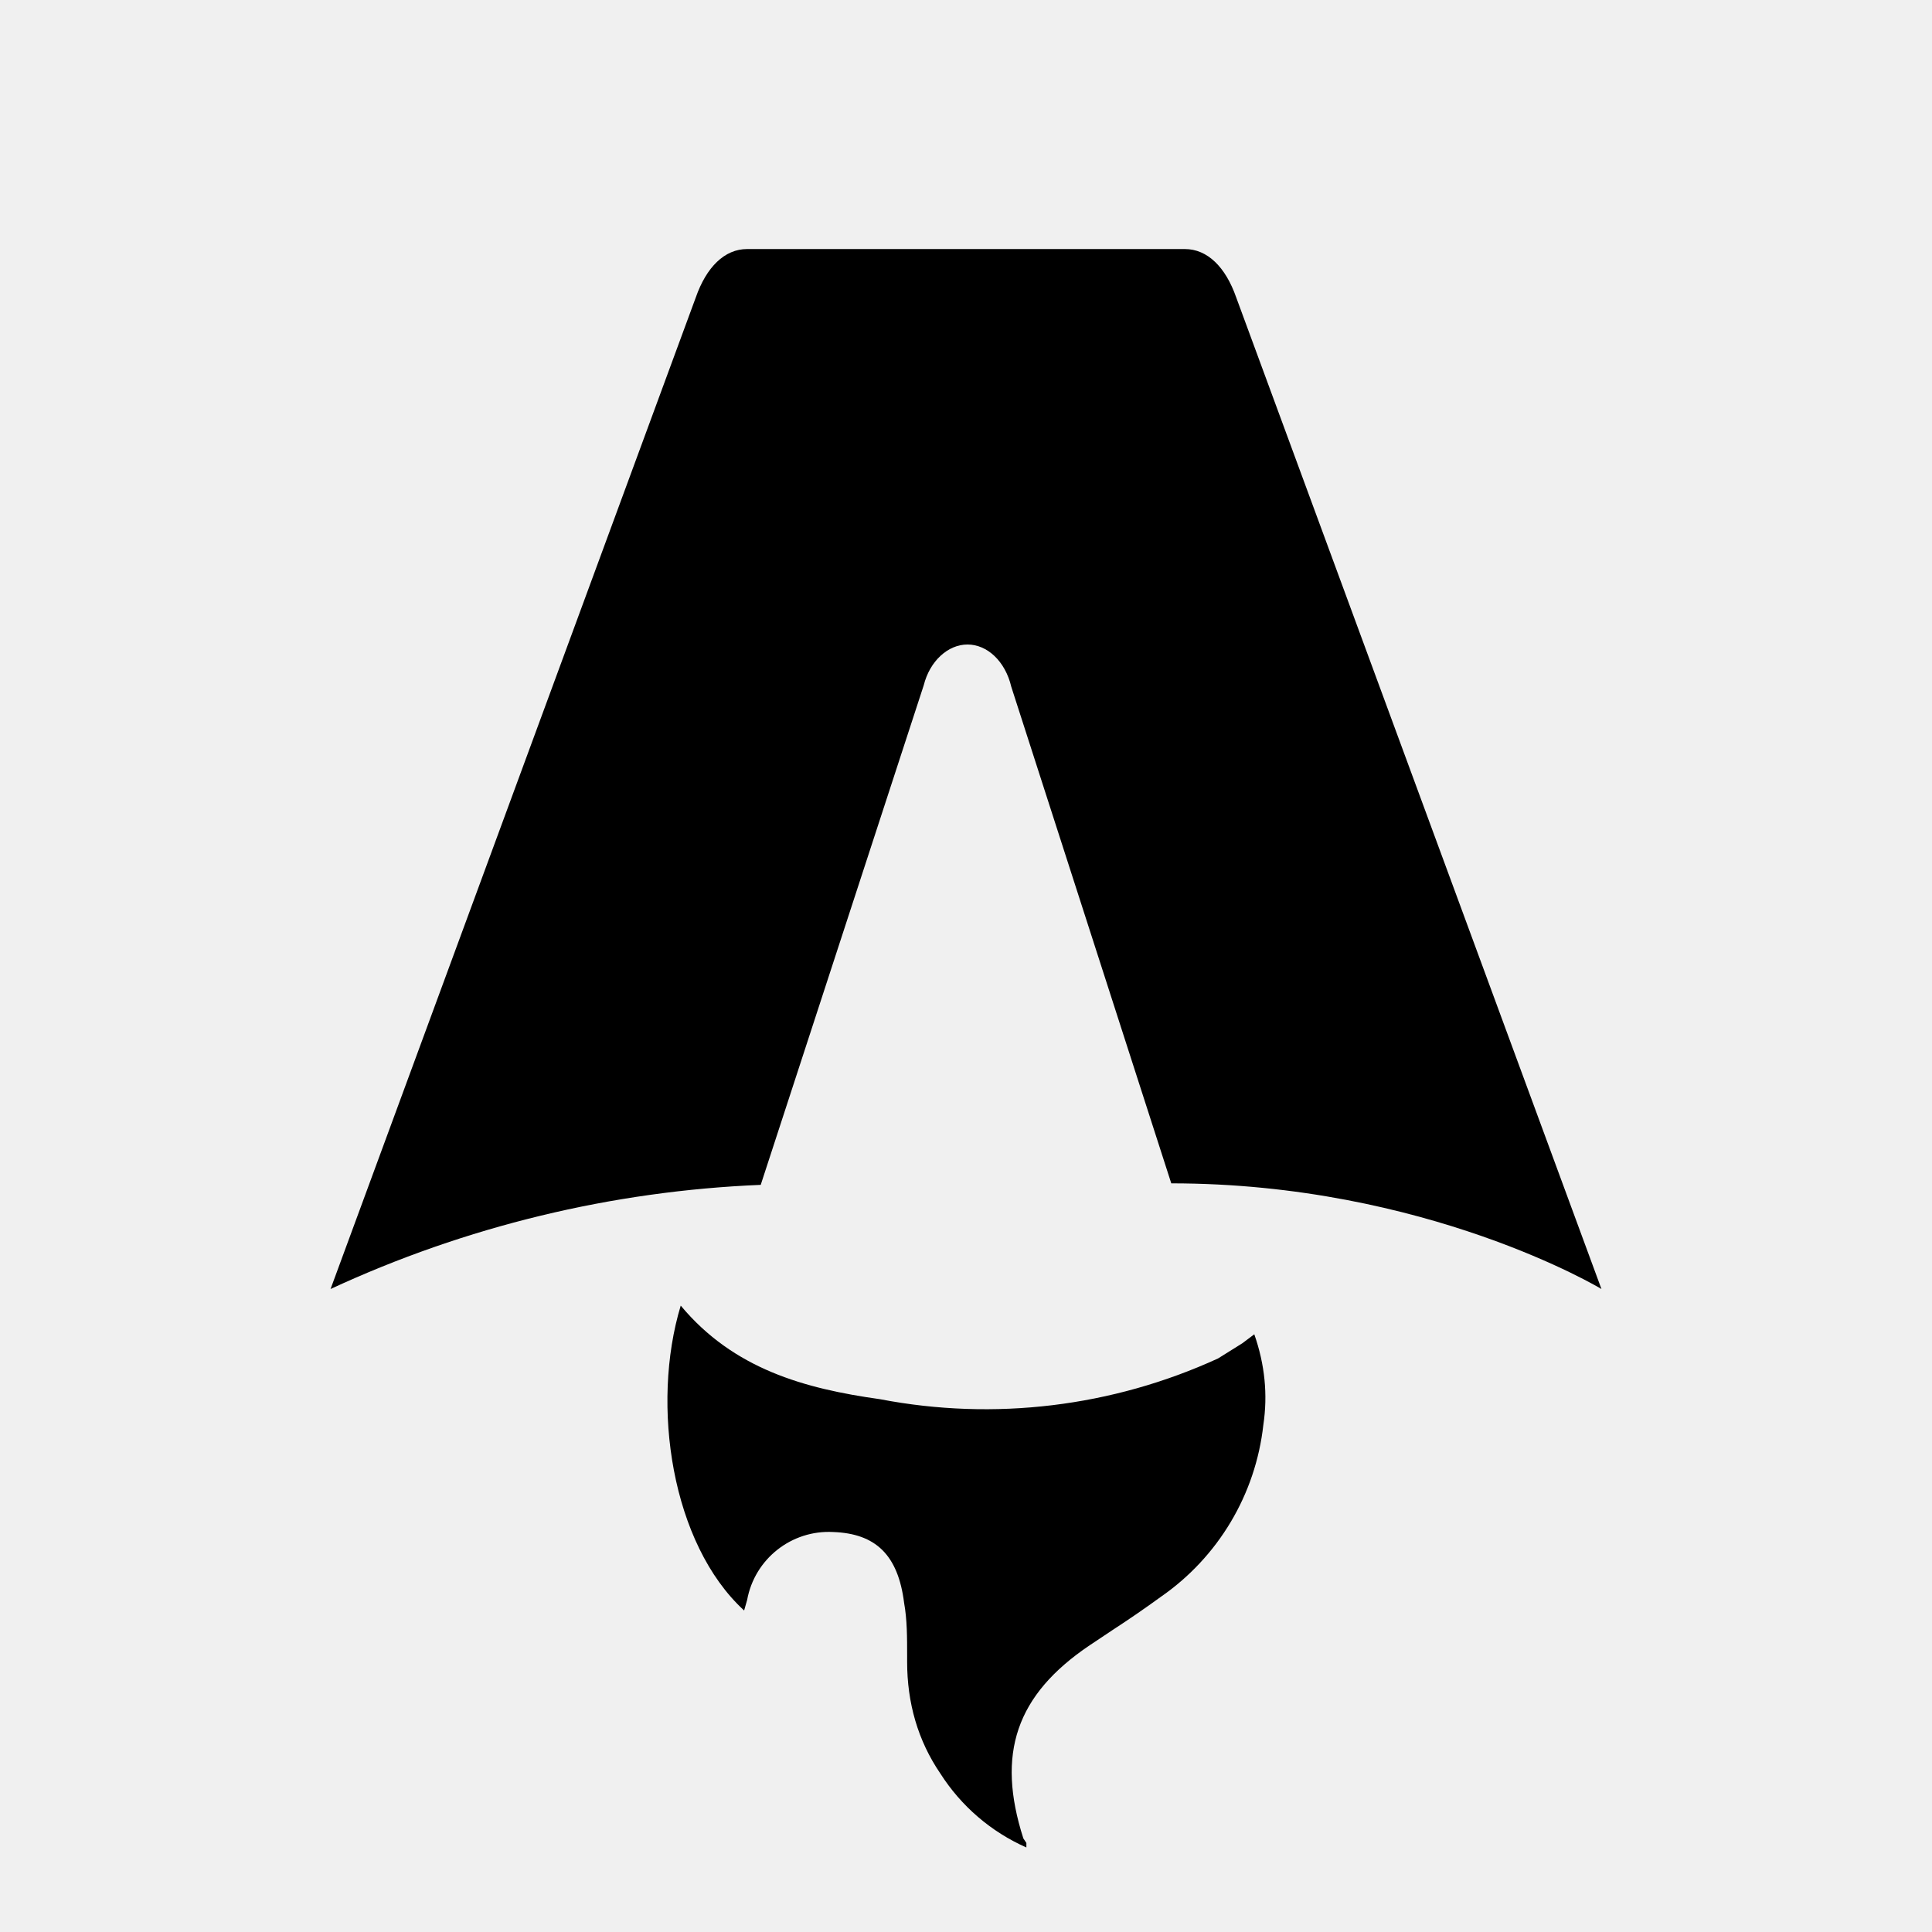
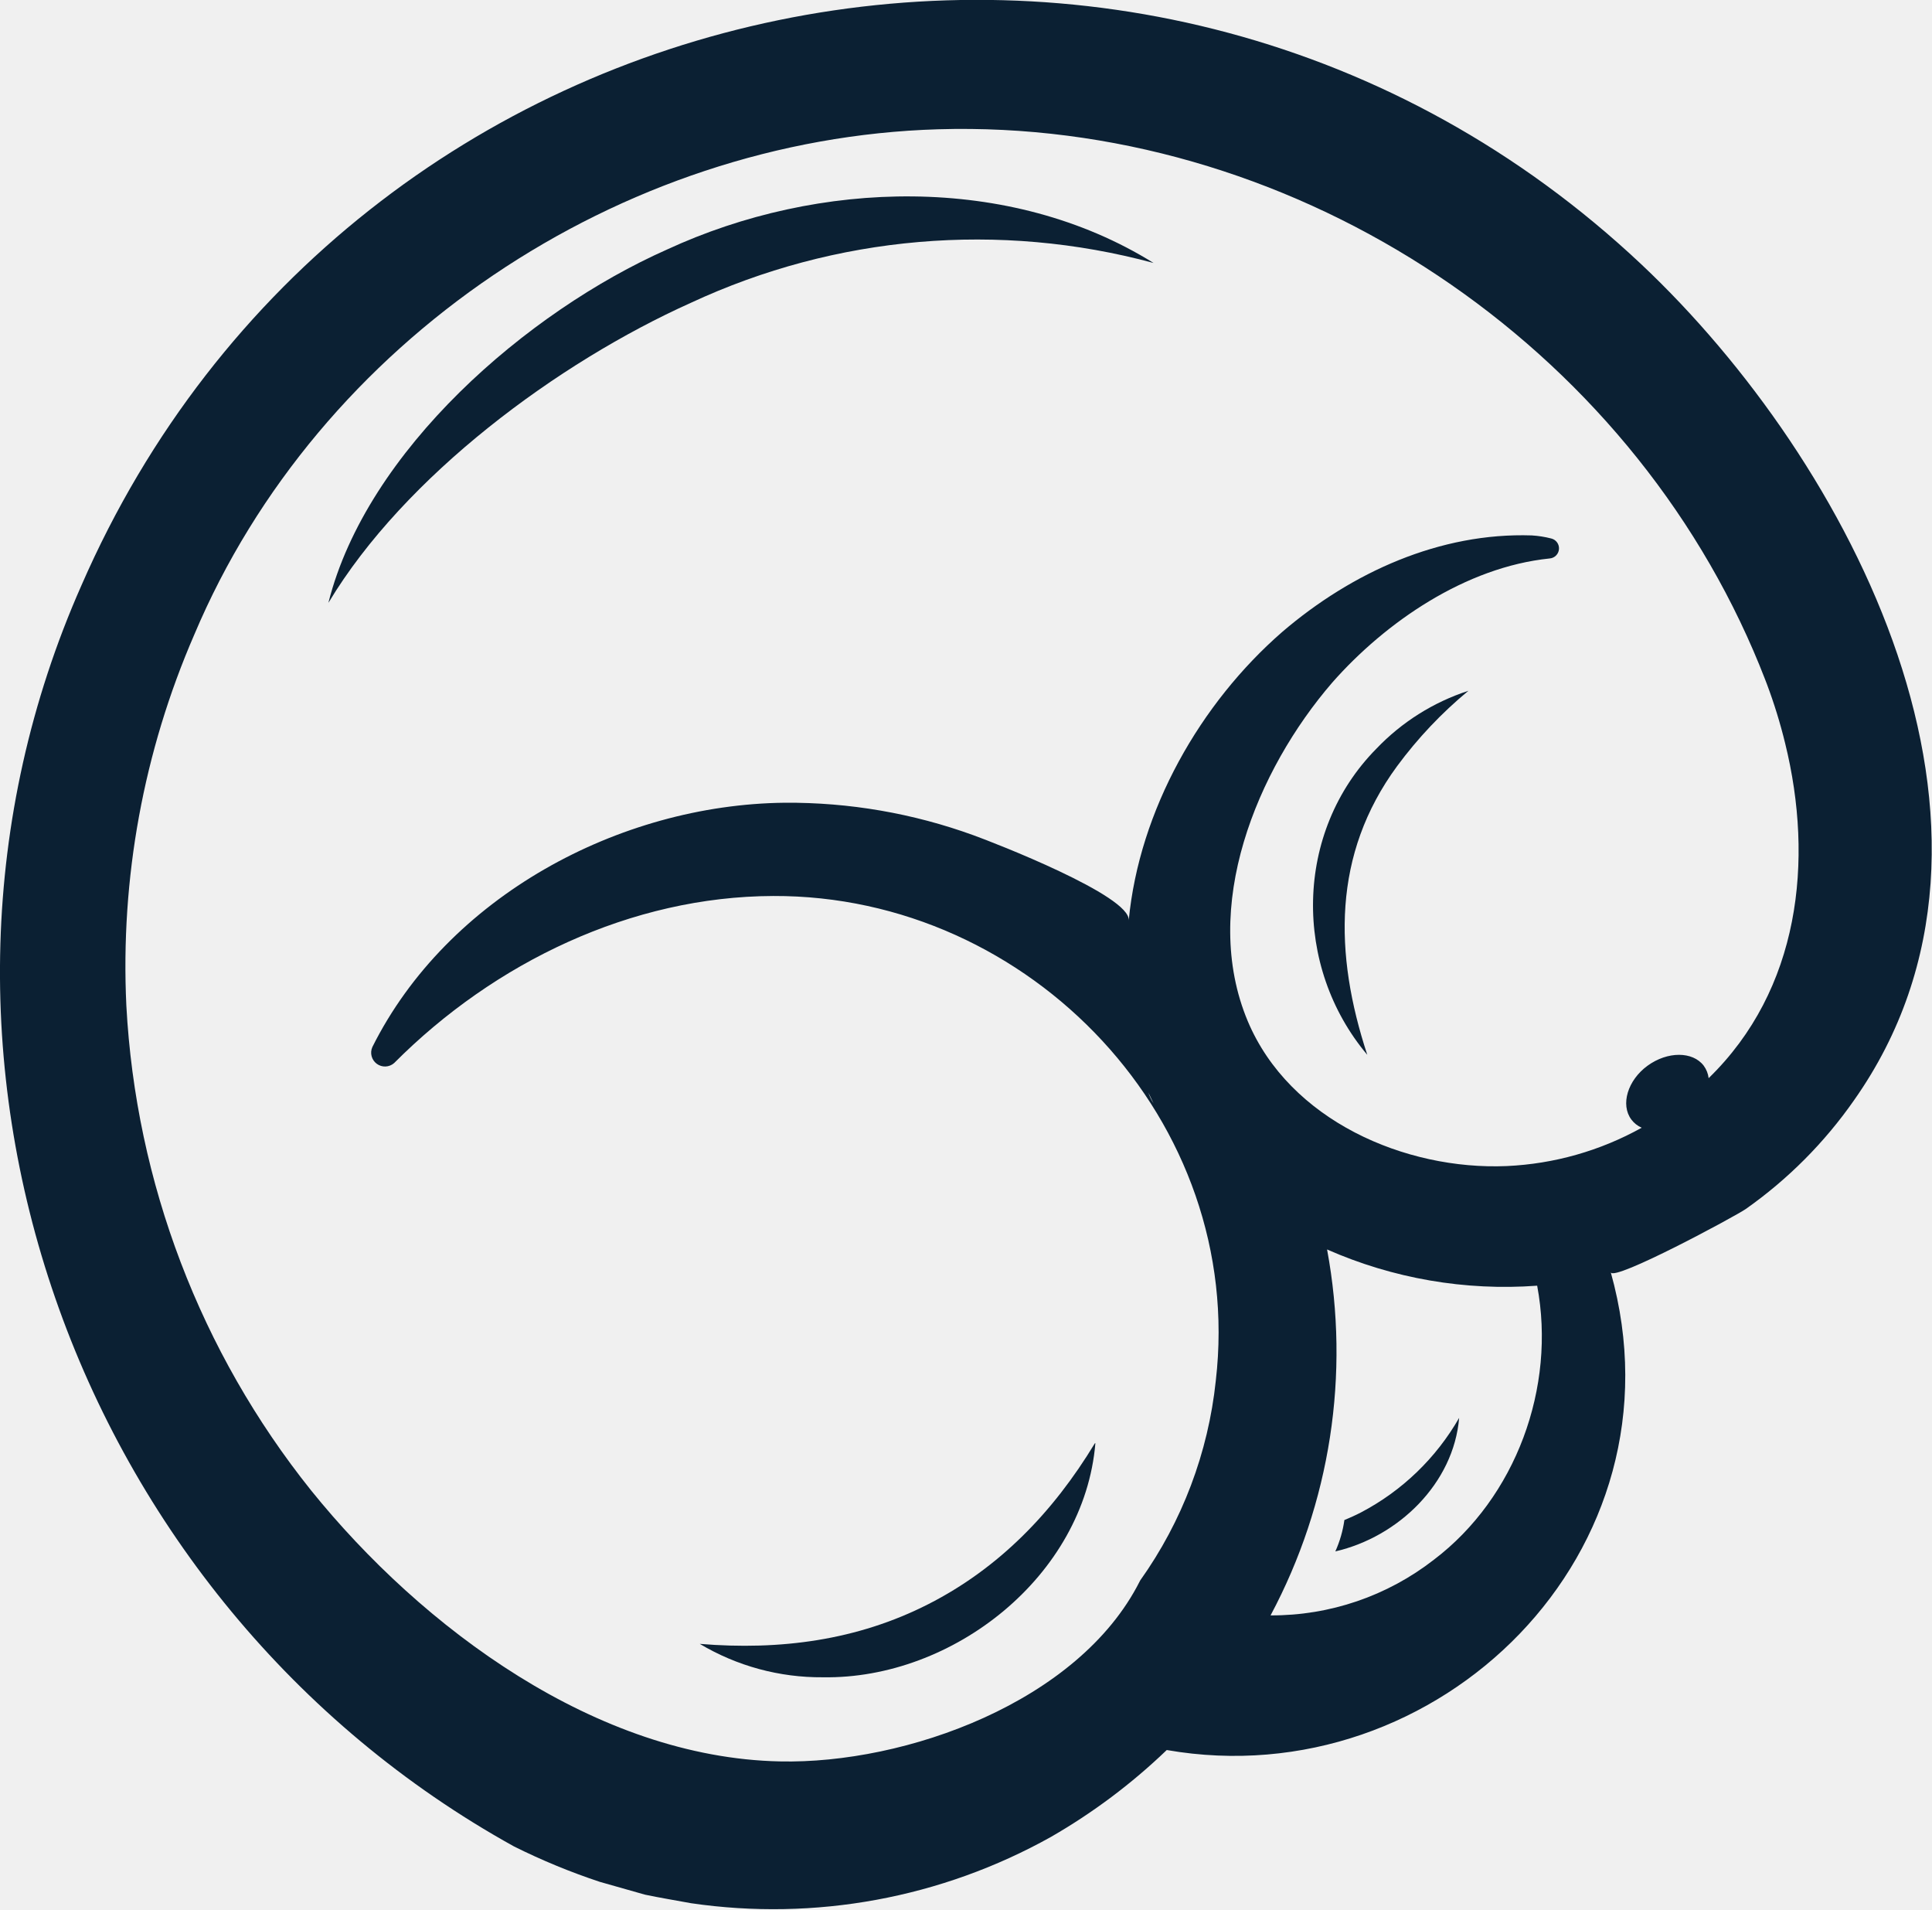
- <svg xmlns="http://www.w3.org/2000/svg" fill="none" viewBox="0 0 128 128">
-   <path d="M50.4 78.5a75.1 75.1 0 0 0-28.5 6.9l24.2-65.7c.7-2 1.9-3.2 3.4-3.2h29c1.5 0 2.7 1.2 3.4 3.2l24.2 65.7s-11.6-7-28.5-7L67 45.5c-.4-1.7-1.6-2.8-2.9-2.8-1.3 0-2.5 1.1-2.9 2.7L50.4 78.5Zm-1.1 28.2Zm-4.2-20.2c-2 6.6-.6 15.8 4.2 20.2a17.5 17.5 0 0 1 .2-.7 5.5 5.5 0 0 1 5.7-4.5c2.8.1 4.3 1.5 4.7 4.7.2 1.1.2 2.3.2 3.5v.4c0 2.7.7 5.2 2.2 7.4a13 13 0 0 0 5.7 4.9v-.3l-.2-.3c-1.8-5.6-.5-9.5 4.4-12.8l1.5-1a73 73 0 0 0 3.2-2.2 16 16 0 0 0 6.8-11.4c.3-2 .1-4-.6-6l-.8.6-1.6 1a37 37 0 0 1-22.4 2.7c-5-.7-9.7-2-13.2-6.2Z" />
+ <svg xmlns="http://www.w3.org/2000/svg" viewBox="0 0 266.68 263.5">
  <style>
-         path { fill: #000; }
-         @media (prefers-color-scheme: dark) {
-             path { fill: #FFF; }
-         }
-     </style>
+     path {
+       fill: #0b2033;
+     }
+     @media (prefers-color-scheme: dark) {
+       path {
+         fill: #fff;
+       }
+     }
+   </style>
+   <path d="M351.56 138c-67.74-63.73-178.19-40.86-215.32 44.34-28.31 64-1.18 140.27 59.71 174a89.71 89.71 0 0 0 11.85 4.89l6.24 1.77c2.11.44 4.24.79 6.36 1.18a78.56 78.56 0 0 0 49.66-9.14 82.34 82.34 0 0 0 16-12c37.48 6.53 72.08-27.42 61.29-65.93.37 1.33 17.24-7.76 18.63-8.73a61.15 61.15 0 0 0 14.94-15c26.32-37.31-.52-88.23-29.36-115.38Zm-28.63 178.78a36.43 36.43 0 0 1-22.54 7.68 77.23 77.23 0 0 0 7.8-50.5 60.78 60.78 0 0 0 29 5c2.64 14.04-2.95 29.24-14.26 37.82Zm48.49-112.67c4 16.24 2 34-10.56 46.21a3.63 3.63 0 0 0-.68-1.72c-1.52-2-5-2-7.75 0s-3.77 5.38-2.24 7.43a3.52 3.52 0 0 0 1.43 1.13 42.21 42.21 0 0 1-18.62 5.29c-14.05.6-30-6.31-35.76-20-6.58-15.7 1.23-34.64 11.67-46.73 7.36-8.35 18.4-15.93 30-17.12a1.4 1.4 0 0 0 .21-2.76 14.22 14.22 0 0 0-2.67-.42c-12.66-.42-24.81 5.07-34.43 13.3-11.34 9.86-19.75 24.62-21.21 39.83.33-3.39-18.64-10.75-21.42-11.75a74.76 74.76 0 0 0-26.07-4.49c-22.89.25-46.56 13-56.91 33.71a1.91 1.91 0 0 0 3 2.22c13.86-13.92 32.76-23 52.34-23.06 35.5-.13 65.23 31.1 61.08 66.89a57.93 57.93 0 0 1-10.43 27.56l-.08.15C273.9 336.43 250 345 232.64 344.61c-25.29-.53-49.36-18.4-64.69-37.4a117.08 117.08 0 0 1-25.5-66.91 114.82 114.82 0 0 1 9.37-51.17c17.14-40.64 58.74-68.46 102.69-69.76 47.88-1.42 93.61 28.06 112.54 72 .55 1.27 1.07 2.55 1.57 3.84l.27.7a71.21 71.21 0 0 1 2.53 8.2Zm-87.18 49.7a6.52 6.52 0 0 1-.72-1.51Z" transform="translate(-125.01 -101.53)" />
+   <path d="M45.34 83.15c5.3-21 27.4-40.14 46.72-48.71 20.93-9.68 47.32-10.49 67.17 1.85a93.56 93.56 0 0 0-63.87 5.5c-18.37 8.25-39.51 23.89-50 41.36ZM151.2 199.16c-1.53 18.31-19.62 32.6-37.61 32.31a32.66 32.66 0 0 1-17-4.61c11.13.92 21.76-.5 31.53-5.47s17.22-12.66 23-22.2Zm36.66 9.56c-.75.39-1.52.73-2.29 1.05a15.88 15.88 0 0 1-1.25 4.33c8.7-2 16.34-9.39 17.09-18.43a33.6 33.6 0 0 1-13.55 13.05Zm.87-63.15c-10.27-12.18-10.1-30.75 1.25-42.24a30.69 30.69 0 0 1 12.71-8 58.75 58.75 0 0 0-9.85 10.41c-8.93 12.17-8.7 25.88-4.11 39.83Z" />
</svg>
